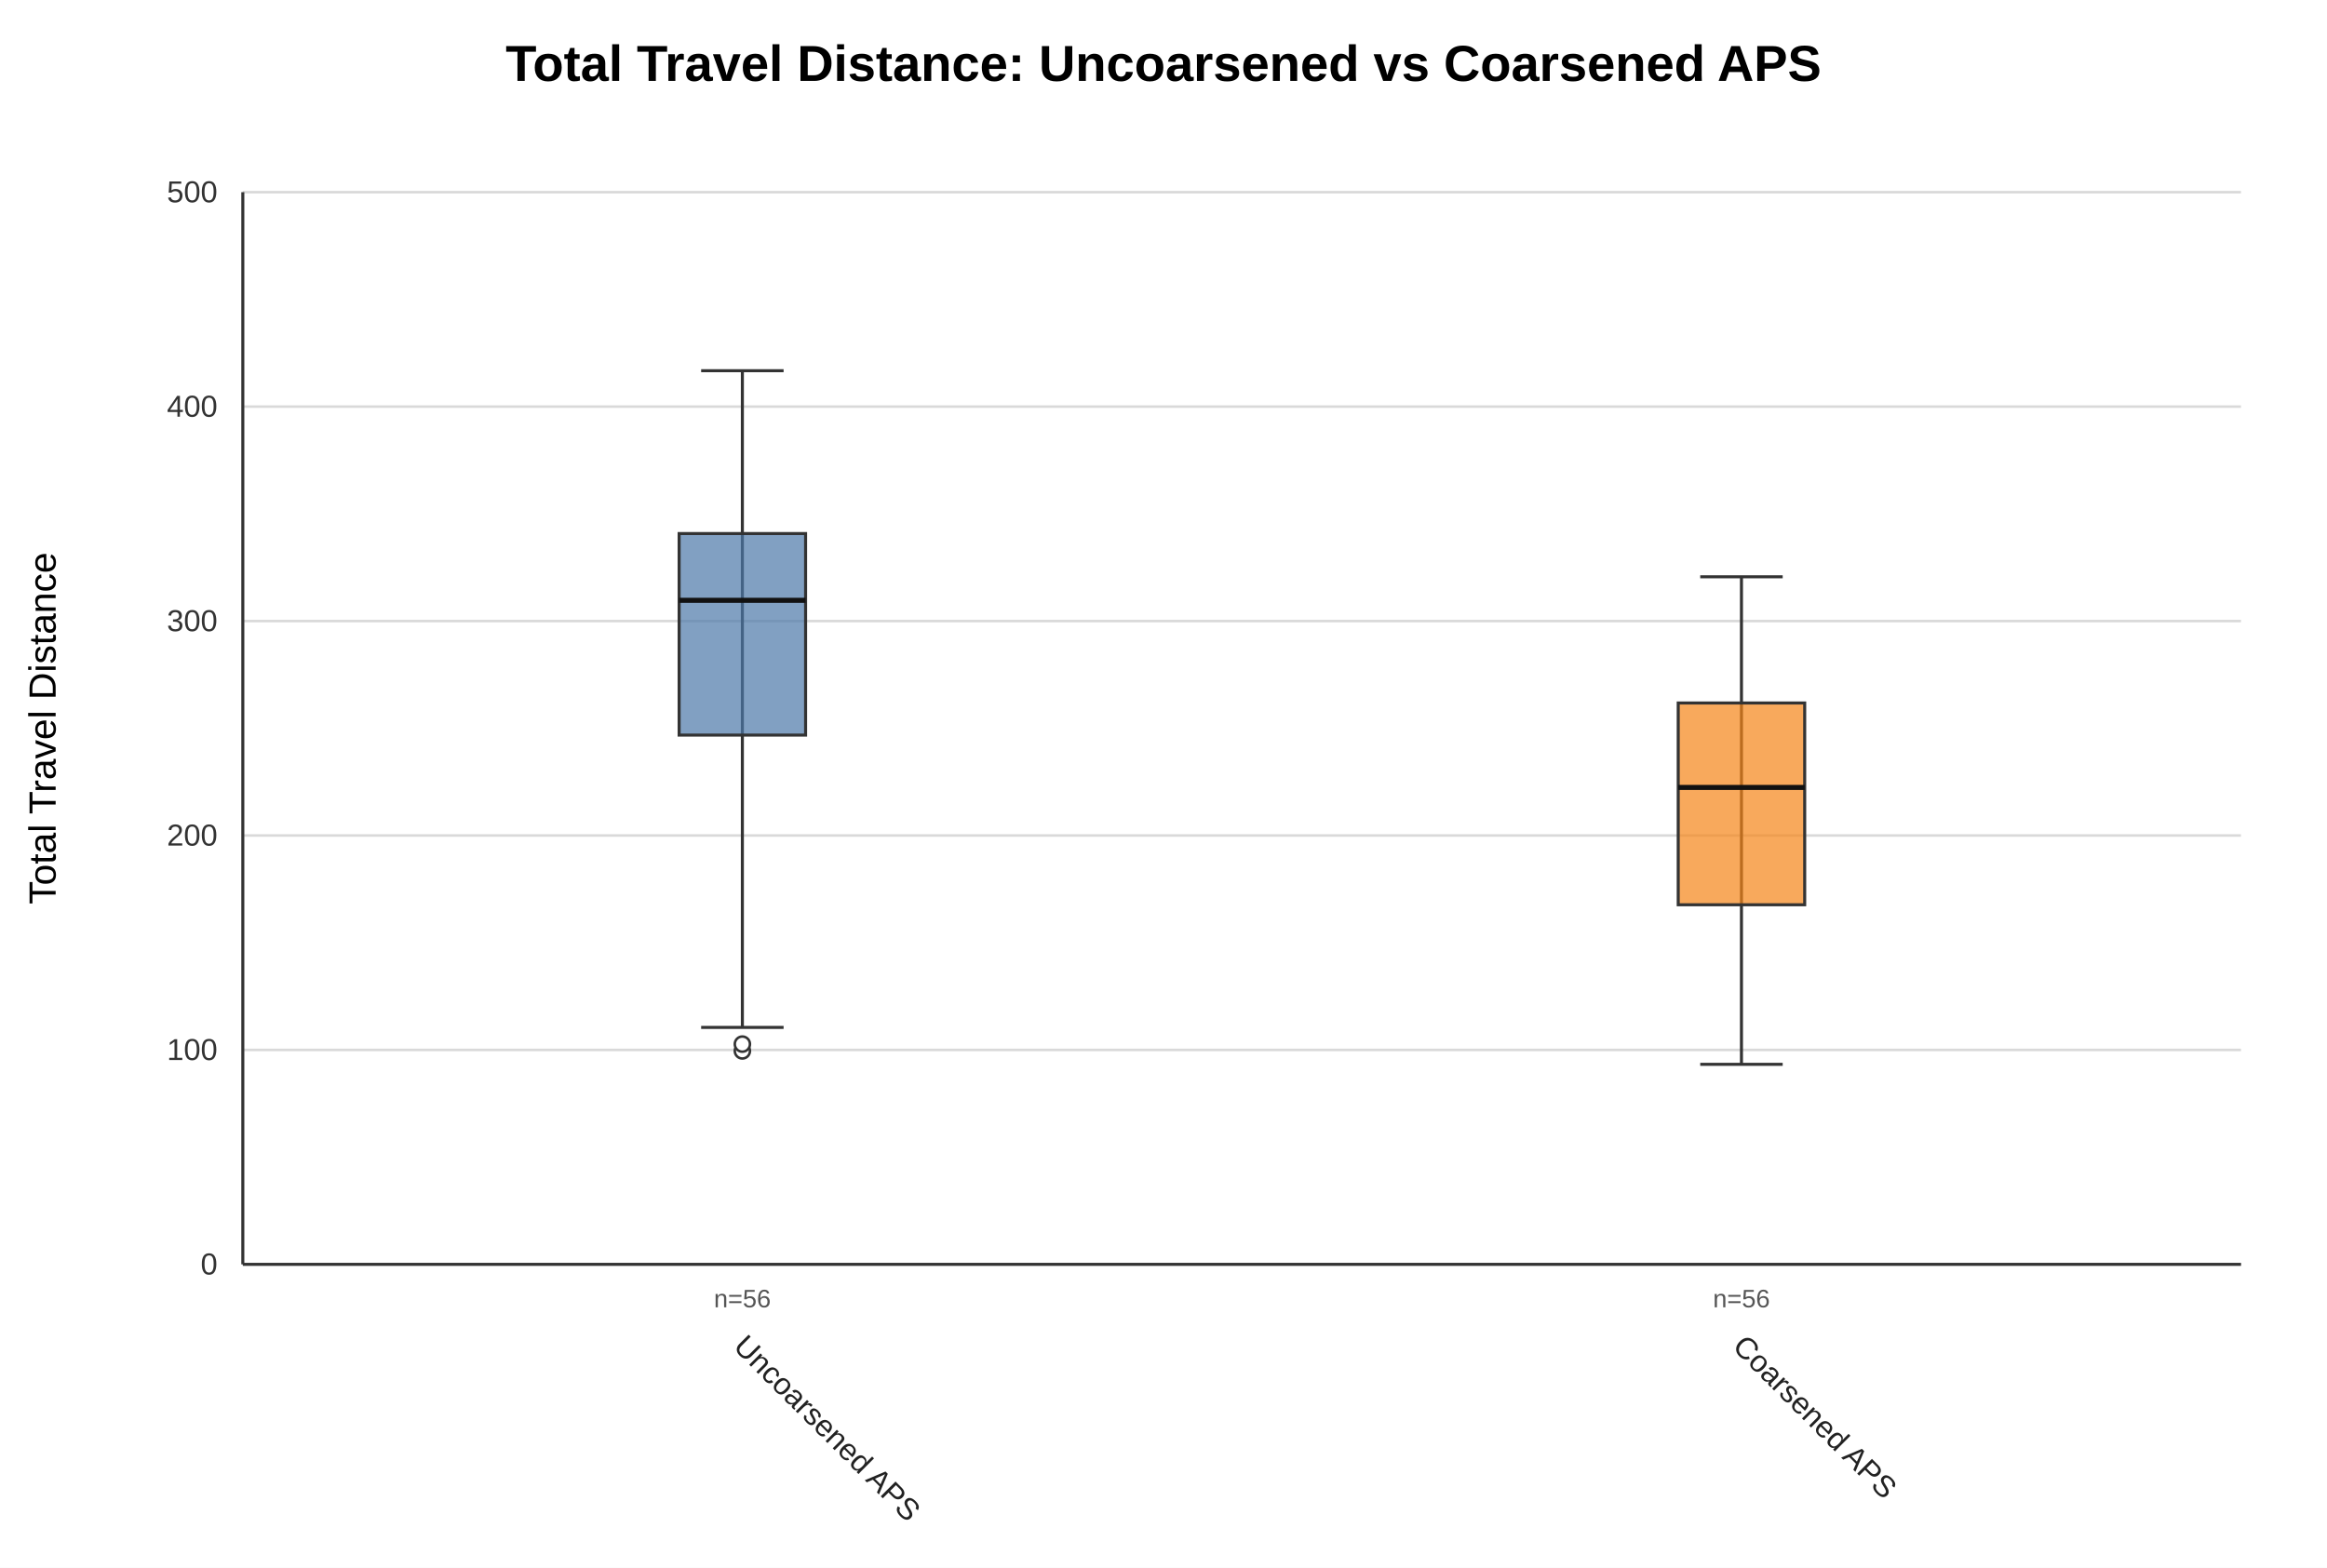
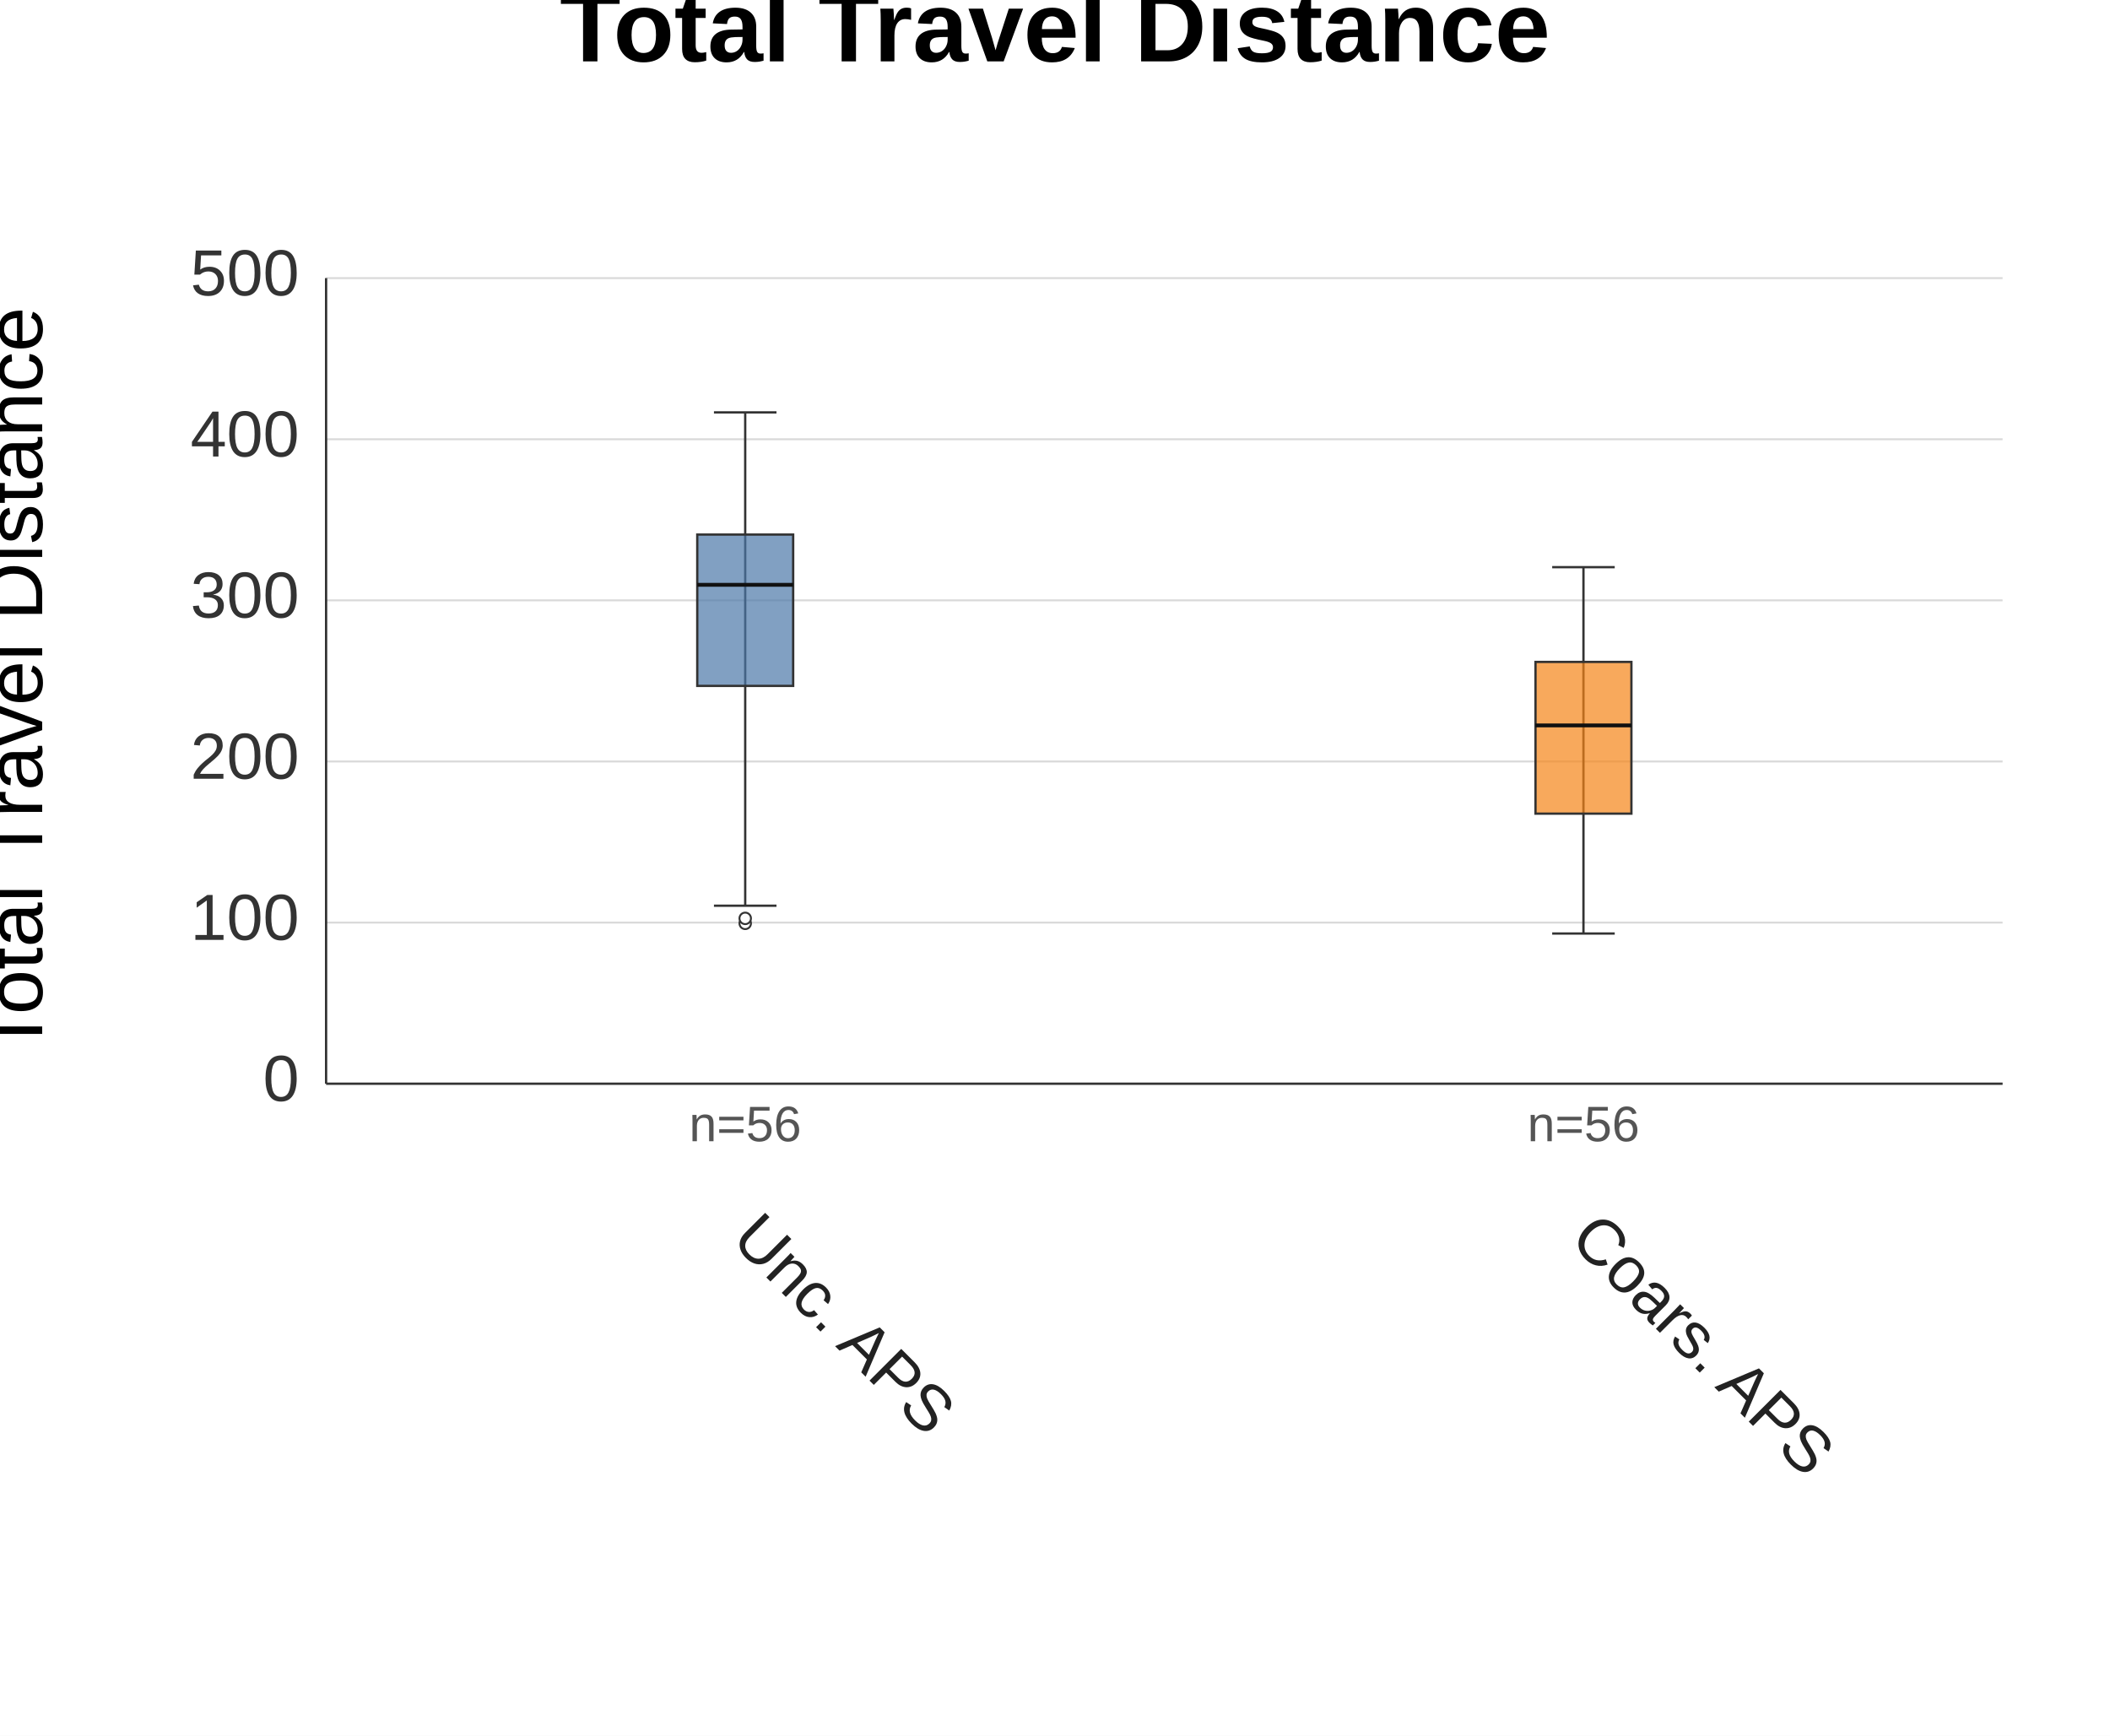
- <svg xmlns="http://www.w3.org/2000/svg" width="920" height="620" viewBox="0 0 920 620">
-   <rect x="0" y="0" width="920" height="620" fill="#ffffff" />
-   <text x="460.0" y="32" text-anchor="middle" font-family="Arial, sans-serif" font-size="20" font-weight="700">Total Travel Distance: Uncoarsened vs Coarsened APS</text>
-   <text transform="translate(22 288.0) rotate(-90)" text-anchor="middle" font-family="Arial, sans-serif" font-size="15">Total Travel Distance</text>
-   <line x1="96" y1="500.0" x2="886" y2="500.0" stroke="#d9d9d9" stroke-width="1" />
-   <text x="86" y="504.0" text-anchor="end" font-family="Arial, sans-serif" font-size="12" fill="#333333">0</text>
-   <line x1="96" y1="415.2" x2="886" y2="415.2" stroke="#d9d9d9" stroke-width="1" />
-   <text x="86" y="419.2" text-anchor="end" font-family="Arial, sans-serif" font-size="12" fill="#333333">100</text>
-   <line x1="96" y1="330.4" x2="886" y2="330.4" stroke="#d9d9d9" stroke-width="1" />
-   <text x="86" y="334.4" text-anchor="end" font-family="Arial, sans-serif" font-size="12" fill="#333333">200</text>
-   <line x1="96" y1="245.6" x2="886" y2="245.6" stroke="#d9d9d9" stroke-width="1" />
-   <text x="86" y="249.6" text-anchor="end" font-family="Arial, sans-serif" font-size="12" fill="#333333">300</text>
-   <line x1="96" y1="160.8" x2="886" y2="160.8" stroke="#d9d9d9" stroke-width="1" />
-   <text x="86" y="164.8" text-anchor="end" font-family="Arial, sans-serif" font-size="12" fill="#333333">400</text>
-   <line x1="96" y1="76.0" x2="886" y2="76.0" stroke="#d9d9d9" stroke-width="1" />
-   <text x="86" y="80.0" text-anchor="end" font-family="Arial, sans-serif" font-size="12" fill="#333333">500</text>
-   <line x1="96" y1="76" x2="96" y2="500" stroke="#333333" stroke-width="1.2" />
-   <line x1="96" y1="500" x2="886" y2="500" stroke="#333333" stroke-width="1.2" />
-   <line x1="293.5" y1="146.6" x2="293.5" y2="406.3" stroke="#333333" stroke-width="1.2" />
-   <line x1="277.2" y1="146.6" x2="309.8" y2="146.6" stroke="#333333" stroke-width="1.2" />
-   <line x1="277.2" y1="406.3" x2="309.8" y2="406.3" stroke="#333333" stroke-width="1.2" />
-   <rect x="268.5" y="211.0" width="50.0" height="79.7" fill="#4C78A8" fill-opacity="0.70" stroke="#333333" stroke-width="1.2" />
-   <line x1="268.5" y1="237.4" x2="318.5" y2="237.4" stroke="#111111" stroke-width="2" />
-   <circle cx="293.5" cy="415.6" r="3" fill="#ffffff" stroke="#333333" stroke-width="1" />
-   <circle cx="293.5" cy="412.9" r="3" fill="#ffffff" stroke="#333333" stroke-width="1" />
-   <text x="293.5" y="517" text-anchor="middle" font-family="Arial, sans-serif" font-size="10" fill="#555555">n=56</text>
-   <text transform="translate(289.5 533) rotate(45)" text-anchor="start" font-family="Arial, sans-serif" font-size="12" fill="#222222">Uncoarsened APS</text>
-   <line x1="688.5" y1="228.1" x2="688.5" y2="420.9" stroke="#333333" stroke-width="1.2" />
-   <line x1="672.2" y1="228.1" x2="704.8" y2="228.1" stroke="#333333" stroke-width="1.2" />
-   <line x1="672.2" y1="420.9" x2="704.8" y2="420.9" stroke="#333333" stroke-width="1.2" />
-   <rect x="663.5" y="278.0" width="50.0" height="79.8" fill="#F58518" fill-opacity="0.70" stroke="#333333" stroke-width="1.2" />
-   <line x1="663.5" y1="311.4" x2="713.5" y2="311.4" stroke="#111111" stroke-width="2" />
-   <text x="688.5" y="517" text-anchor="middle" font-family="Arial, sans-serif" font-size="10" fill="#555555">n=56</text>
-   <text transform="translate(684.5 533) rotate(45)" text-anchor="start" font-family="Arial, sans-serif" font-size="12" fill="#222222">Coarsened APS</text>
+ <svg xmlns="http://www.w3.org/2000/svg" width="1100" height="905" viewBox="0 0 1100 905">
+   <rect x="0" y="0" width="1100" height="905" fill="#ffffff" />
+   <text x="550.0" y="32" text-anchor="middle" font-family="Arial, sans-serif" font-size="52" font-weight="700">Total Travel Distance</text>
+   <text transform="translate(22 355.0) rotate(-90)" text-anchor="middle" font-family="Arial, sans-serif" font-size="42">Total Travel Distance</text>
+   <line x1="170" y1="565.0" x2="1044" y2="565.0" stroke="#d9d9d9" stroke-width="1" />
+   <text x="156" y="574.0" text-anchor="end" font-family="Arial, sans-serif" font-size="34" fill="#333333">0</text>
+   <line x1="170" y1="481.0" x2="1044" y2="481.0" stroke="#d9d9d9" stroke-width="1" />
+   <text x="156" y="490.0" text-anchor="end" font-family="Arial, sans-serif" font-size="34" fill="#333333">100</text>
+   <line x1="170" y1="397.0" x2="1044" y2="397.0" stroke="#d9d9d9" stroke-width="1" />
+   <text x="156" y="406.0" text-anchor="end" font-family="Arial, sans-serif" font-size="34" fill="#333333">200</text>
+   <line x1="170" y1="313.0" x2="1044" y2="313.0" stroke="#d9d9d9" stroke-width="1" />
+   <text x="156" y="322.0" text-anchor="end" font-family="Arial, sans-serif" font-size="34" fill="#333333">300</text>
+   <line x1="170" y1="229.0" x2="1044" y2="229.0" stroke="#d9d9d9" stroke-width="1" />
+   <text x="156" y="238.0" text-anchor="end" font-family="Arial, sans-serif" font-size="34" fill="#333333">400</text>
+   <line x1="170" y1="145.0" x2="1044" y2="145.0" stroke="#d9d9d9" stroke-width="1" />
+   <text x="156" y="154.0" text-anchor="end" font-family="Arial, sans-serif" font-size="34" fill="#333333">500</text>
+   <line x1="170" y1="145" x2="170" y2="565" stroke="#333333" stroke-width="1.2" />
+   <line x1="170" y1="565" x2="1044" y2="565" stroke="#333333" stroke-width="1.2" />
+   <line x1="388.5" y1="215.0" x2="388.5" y2="472.2" stroke="#333333" stroke-width="1.2" />
+   <line x1="372.2" y1="215.0" x2="404.8" y2="215.0" stroke="#333333" stroke-width="1.2" />
+   <line x1="372.2" y1="472.2" x2="404.8" y2="472.2" stroke="#333333" stroke-width="1.2" />
+   <rect x="363.5" y="278.7" width="50.0" height="78.9" fill="#4C78A8" fill-opacity="0.70" stroke="#333333" stroke-width="1.2" />
+   <line x1="363.5" y1="304.9" x2="413.5" y2="304.9" stroke="#111111" stroke-width="2" />
+   <circle cx="388.5" cy="481.4" r="3" fill="#ffffff" stroke="#333333" stroke-width="1" />
+   <circle cx="388.5" cy="478.8" r="3" fill="#ffffff" stroke="#333333" stroke-width="1" />
+   <text x="388.5" y="595" text-anchor="middle" font-family="Arial, sans-serif" font-size="26" fill="#555555">n=56</text>
+   <text transform="translate(380.5 647) rotate(45)" text-anchor="start" font-family="Arial, sans-serif" font-size="34" fill="#222222">Unc. APS</text>
+   <line x1="825.5" y1="295.7" x2="825.5" y2="486.7" stroke="#333333" stroke-width="1.2" />
+   <line x1="809.2" y1="295.7" x2="841.8" y2="295.7" stroke="#333333" stroke-width="1.2" />
+   <line x1="809.2" y1="486.7" x2="841.8" y2="486.7" stroke="#333333" stroke-width="1.2" />
+   <rect x="800.5" y="345.1" width="50.0" height="79.1" fill="#F58518" fill-opacity="0.70" stroke="#333333" stroke-width="1.2" />
+   <line x1="800.5" y1="378.2" x2="850.5" y2="378.2" stroke="#111111" stroke-width="2" />
+   <text x="825.5" y="595" text-anchor="middle" font-family="Arial, sans-serif" font-size="26" fill="#555555">n=56</text>
+   <text transform="translate(817.5 647) rotate(45)" text-anchor="start" font-family="Arial, sans-serif" font-size="34" fill="#222222">Coars. APS</text>
</svg>
